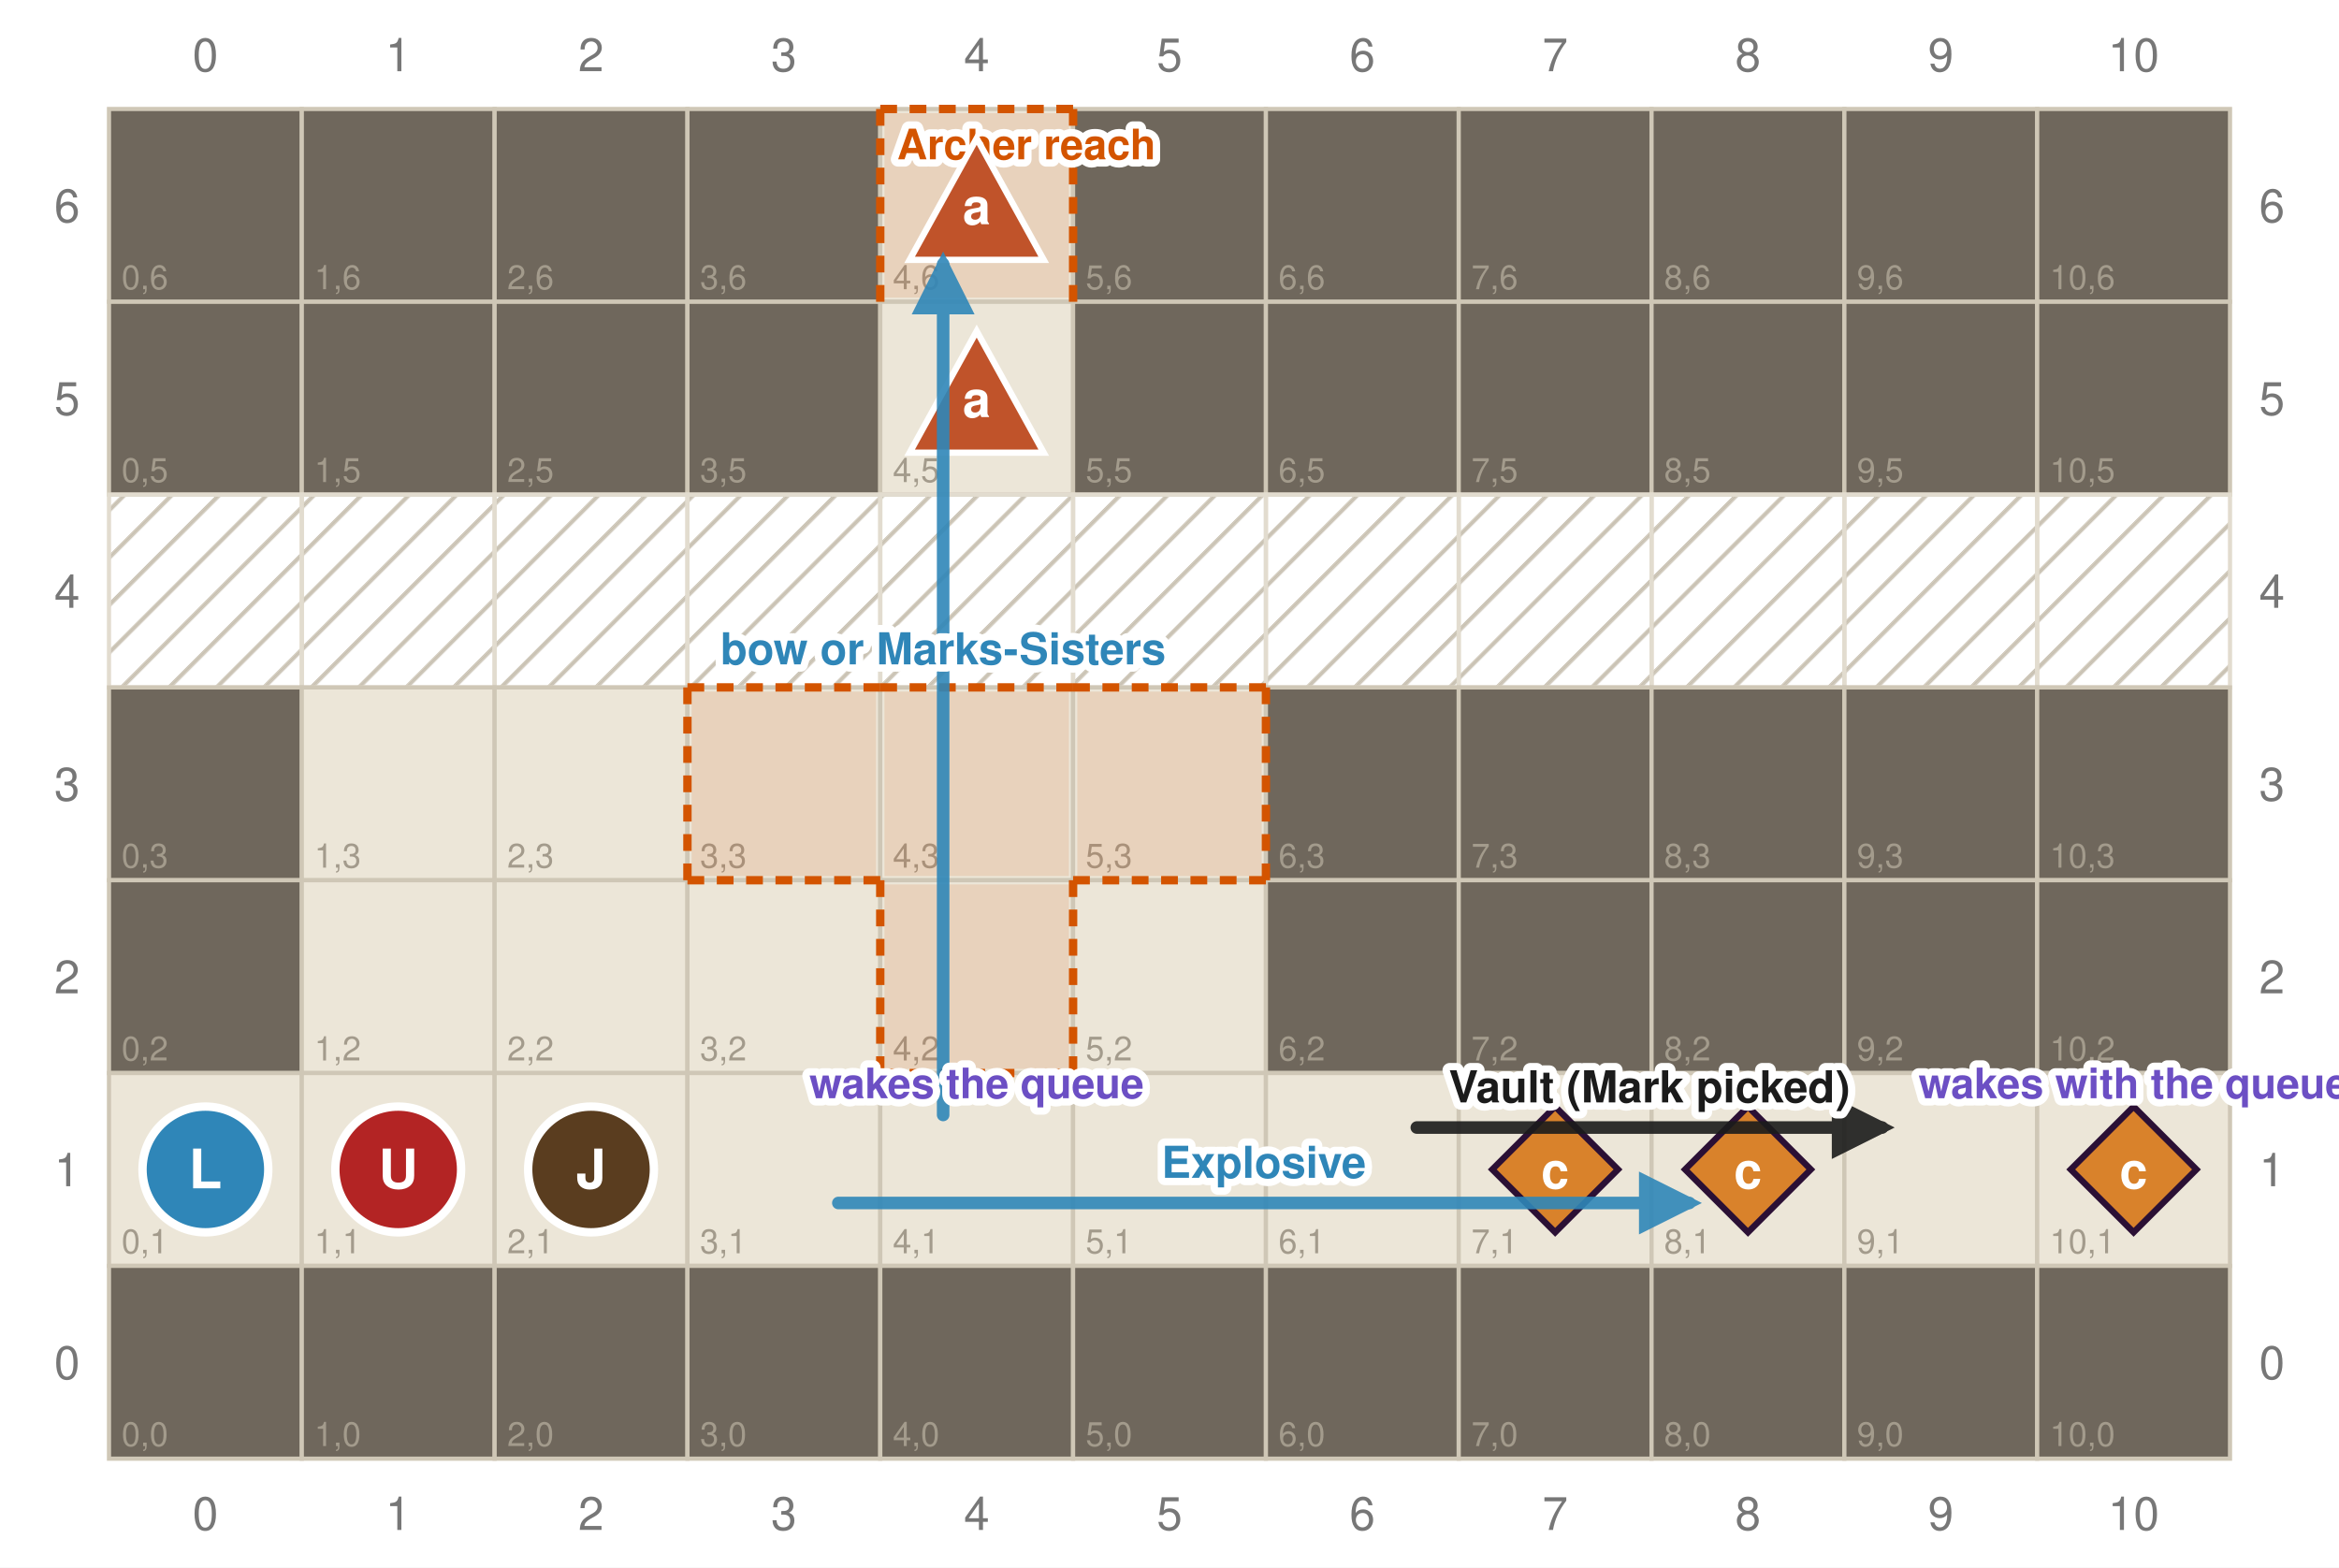
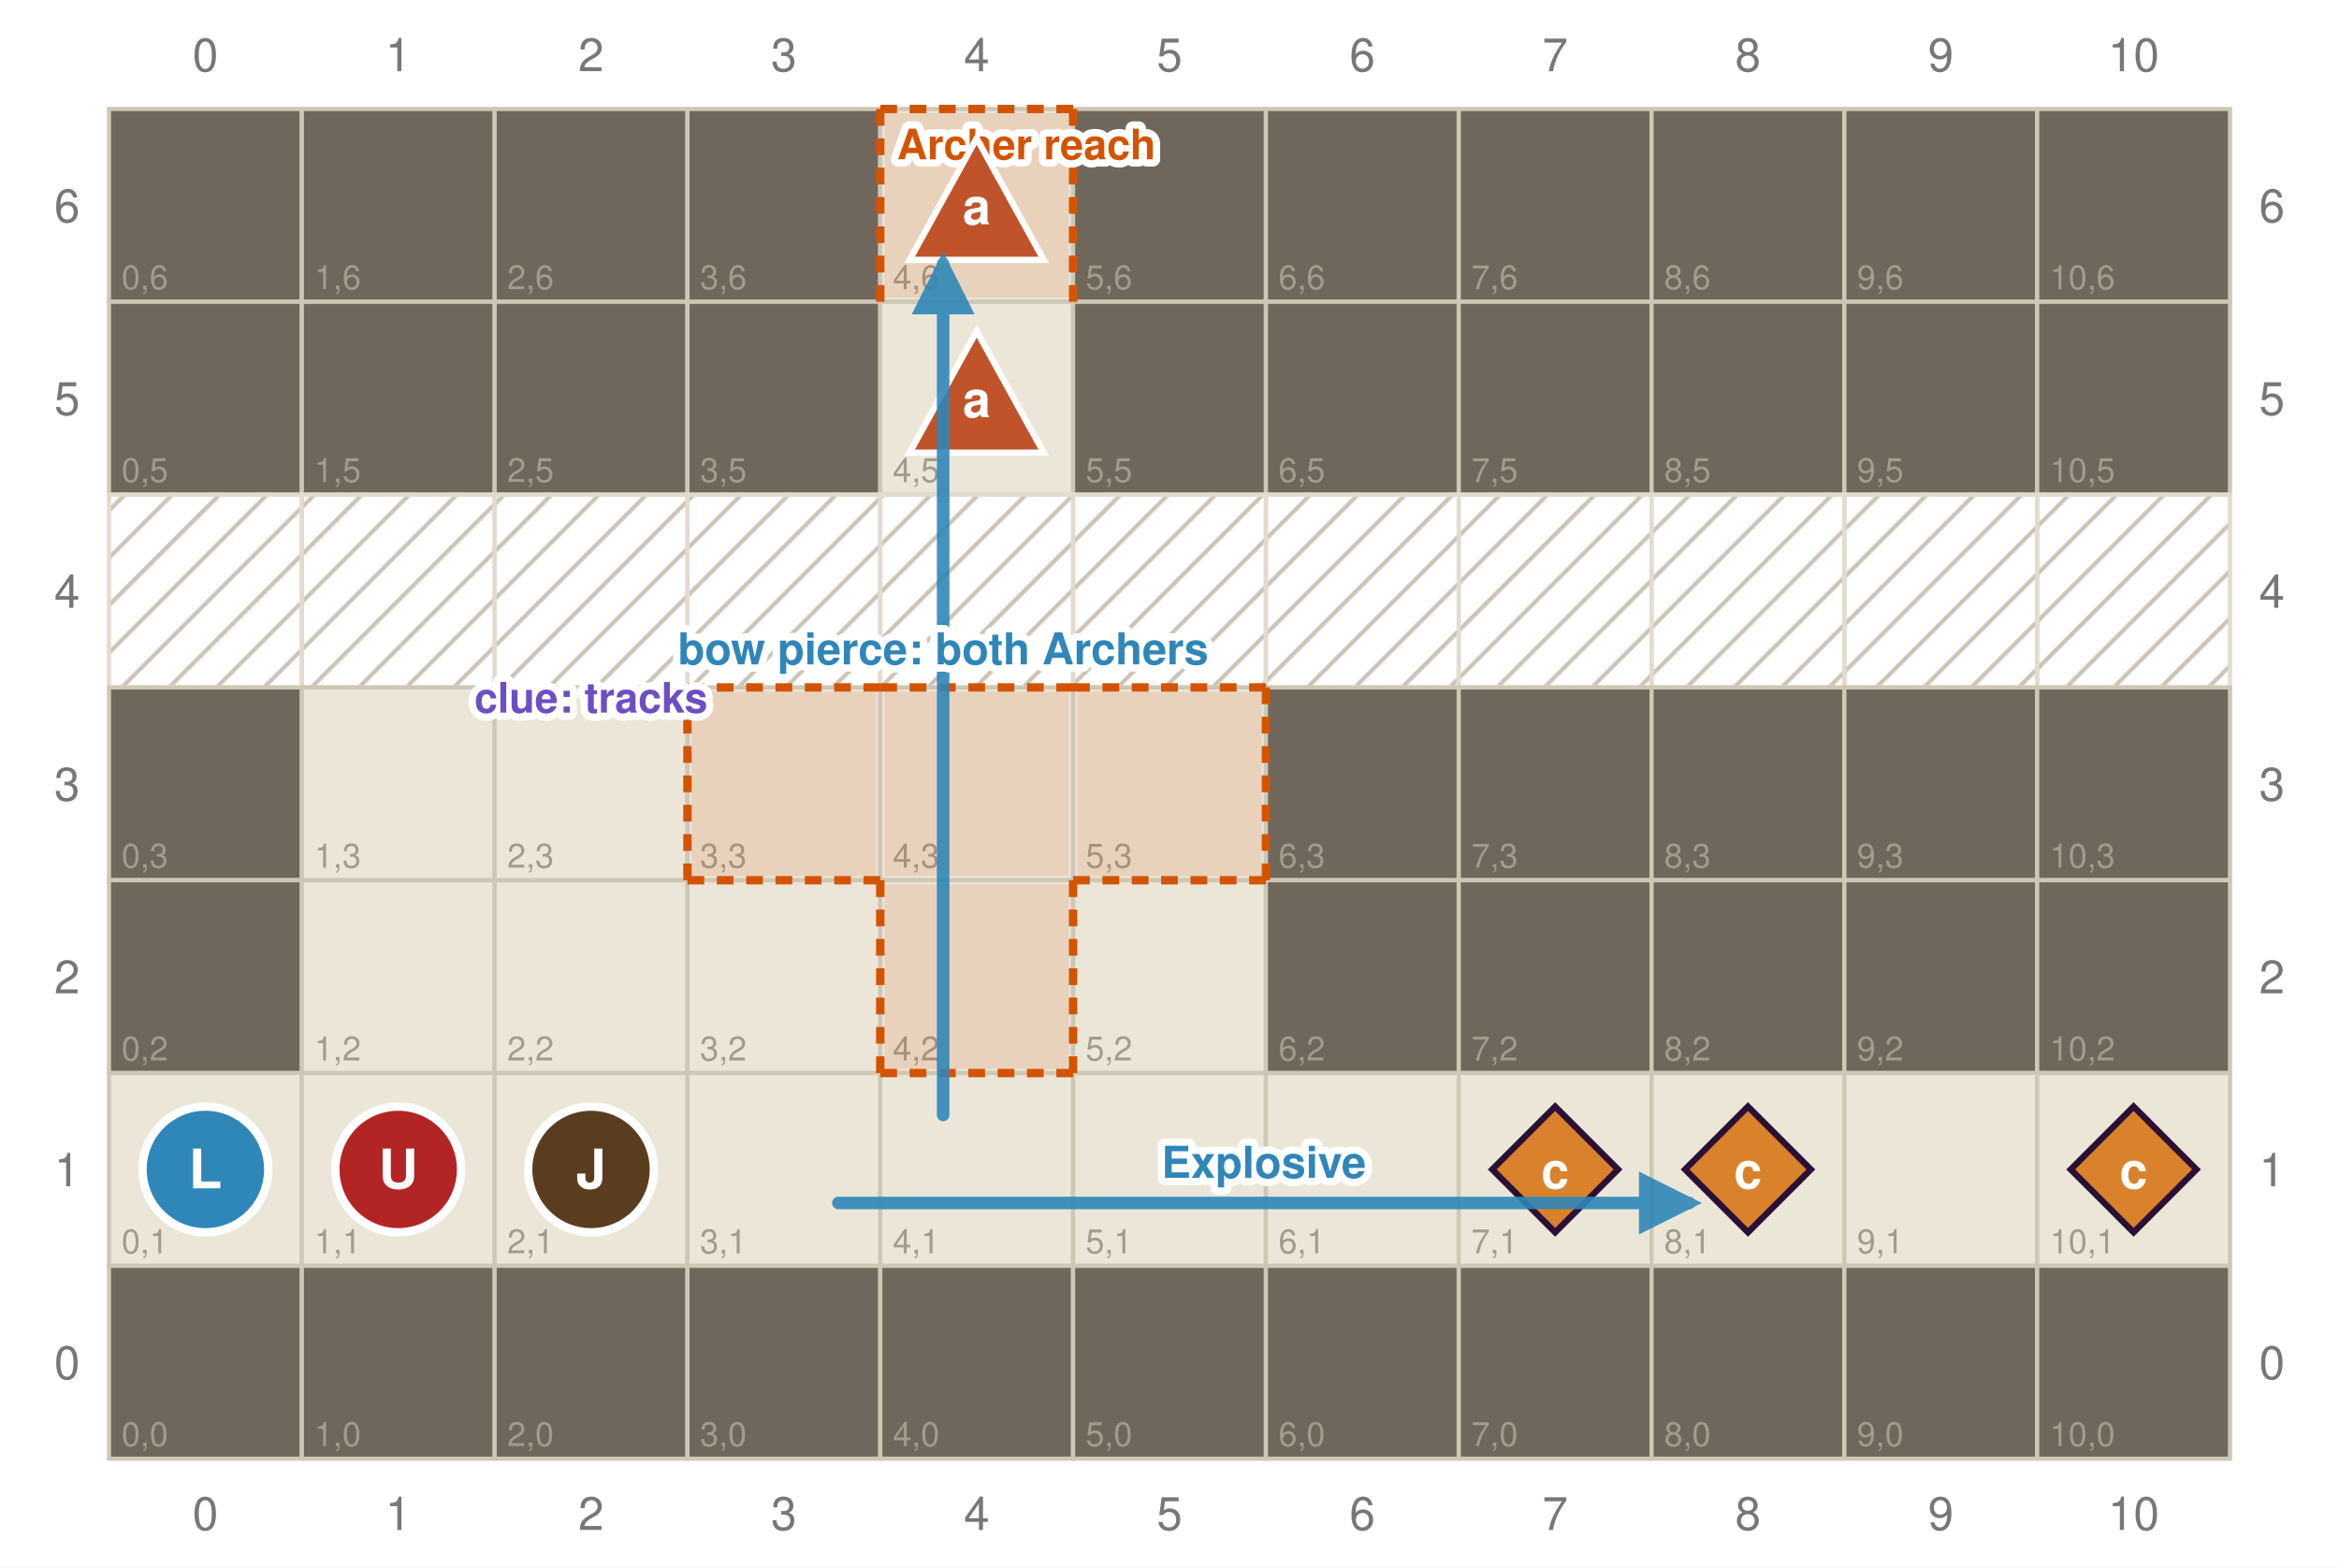
<svg xmlns="http://www.w3.org/2000/svg" viewBox="0 0 558 374" width="558" height="374">
  <defs>
    <marker id="ah" viewBox="0 0 10 10" refX="8" refY="5" markerWidth="5" markerHeight="5" orient="auto-start-reverse">
      <path d="M0,0 L10,5 L0,10 z" fill="context-stroke" />
    </marker>
    <pattern id="gap" width="8" height="8" patternUnits="userSpaceOnUse" patternTransform="rotate(45)">
      <line x1="0" y1="0" x2="0" y2="8" stroke="#c9c2b4" stroke-width="2" />
    </pattern>
  </defs>
  <rect width="558" height="374" fill="#ffffff" />
  <text x="49.0" y="17.0" font-size="11" text-anchor="middle" font-weight="normal" font-family="Segoe UI, Helvetica, Arial, sans-serif" fill="#777">0</text>
  <text x="49.0" y="365.0" font-size="11" text-anchor="middle" font-weight="normal" font-family="Segoe UI, Helvetica, Arial, sans-serif" fill="#777">0</text>
  <text x="95.0" y="17.0" font-size="11" text-anchor="middle" font-weight="normal" font-family="Segoe UI, Helvetica, Arial, sans-serif" fill="#777">1</text>
  <text x="95.0" y="365.0" font-size="11" text-anchor="middle" font-weight="normal" font-family="Segoe UI, Helvetica, Arial, sans-serif" fill="#777">1</text>
  <text x="141.0" y="17.0" font-size="11" text-anchor="middle" font-weight="normal" font-family="Segoe UI, Helvetica, Arial, sans-serif" fill="#777">2</text>
  <text x="141.0" y="365.0" font-size="11" text-anchor="middle" font-weight="normal" font-family="Segoe UI, Helvetica, Arial, sans-serif" fill="#777">2</text>
  <text x="187.0" y="17.0" font-size="11" text-anchor="middle" font-weight="normal" font-family="Segoe UI, Helvetica, Arial, sans-serif" fill="#777">3</text>
  <text x="187.0" y="365.0" font-size="11" text-anchor="middle" font-weight="normal" font-family="Segoe UI, Helvetica, Arial, sans-serif" fill="#777">3</text>
  <text x="233.0" y="17.0" font-size="11" text-anchor="middle" font-weight="normal" font-family="Segoe UI, Helvetica, Arial, sans-serif" fill="#777">4</text>
  <text x="233.0" y="365.0" font-size="11" text-anchor="middle" font-weight="normal" font-family="Segoe UI, Helvetica, Arial, sans-serif" fill="#777">4</text>
  <text x="279.0" y="17.0" font-size="11" text-anchor="middle" font-weight="normal" font-family="Segoe UI, Helvetica, Arial, sans-serif" fill="#777">5</text>
  <text x="279.0" y="365.0" font-size="11" text-anchor="middle" font-weight="normal" font-family="Segoe UI, Helvetica, Arial, sans-serif" fill="#777">5</text>
  <text x="325.0" y="17.0" font-size="11" text-anchor="middle" font-weight="normal" font-family="Segoe UI, Helvetica, Arial, sans-serif" fill="#777">6</text>
  <text x="325.0" y="365.0" font-size="11" text-anchor="middle" font-weight="normal" font-family="Segoe UI, Helvetica, Arial, sans-serif" fill="#777">6</text>
  <text x="371.0" y="17.0" font-size="11" text-anchor="middle" font-weight="normal" font-family="Segoe UI, Helvetica, Arial, sans-serif" fill="#777">7</text>
  <text x="371.0" y="365.0" font-size="11" text-anchor="middle" font-weight="normal" font-family="Segoe UI, Helvetica, Arial, sans-serif" fill="#777">7</text>
  <text x="417.0" y="17.0" font-size="11" text-anchor="middle" font-weight="normal" font-family="Segoe UI, Helvetica, Arial, sans-serif" fill="#777">8</text>
  <text x="417.0" y="365.0" font-size="11" text-anchor="middle" font-weight="normal" font-family="Segoe UI, Helvetica, Arial, sans-serif" fill="#777">8</text>
  <text x="463.0" y="17.0" font-size="11" text-anchor="middle" font-weight="normal" font-family="Segoe UI, Helvetica, Arial, sans-serif" fill="#777">9</text>
  <text x="463.0" y="365.0" font-size="11" text-anchor="middle" font-weight="normal" font-family="Segoe UI, Helvetica, Arial, sans-serif" fill="#777">9</text>
  <text x="509.0" y="17.0" font-size="11" text-anchor="middle" font-weight="normal" font-family="Segoe UI, Helvetica, Arial, sans-serif" fill="#777">10</text>
  <text x="509.0" y="365.0" font-size="11" text-anchor="middle" font-weight="normal" font-family="Segoe UI, Helvetica, Arial, sans-serif" fill="#777">10</text>
  <text x="16.0" y="329.0" font-size="11" text-anchor="middle" font-weight="normal" font-family="Segoe UI, Helvetica, Arial, sans-serif" fill="#777">0</text>
  <text x="542.0" y="329.0" font-size="11" text-anchor="middle" font-weight="normal" font-family="Segoe UI, Helvetica, Arial, sans-serif" fill="#777">0</text>
  <text x="16.0" y="283.0" font-size="11" text-anchor="middle" font-weight="normal" font-family="Segoe UI, Helvetica, Arial, sans-serif" fill="#777">1</text>
  <text x="542.0" y="283.0" font-size="11" text-anchor="middle" font-weight="normal" font-family="Segoe UI, Helvetica, Arial, sans-serif" fill="#777">1</text>
  <text x="16.0" y="237.0" font-size="11" text-anchor="middle" font-weight="normal" font-family="Segoe UI, Helvetica, Arial, sans-serif" fill="#777">2</text>
  <text x="542.0" y="237.0" font-size="11" text-anchor="middle" font-weight="normal" font-family="Segoe UI, Helvetica, Arial, sans-serif" fill="#777">2</text>
  <text x="16.0" y="191.0" font-size="11" text-anchor="middle" font-weight="normal" font-family="Segoe UI, Helvetica, Arial, sans-serif" fill="#777">3</text>
  <text x="542.0" y="191.0" font-size="11" text-anchor="middle" font-weight="normal" font-family="Segoe UI, Helvetica, Arial, sans-serif" fill="#777">3</text>
  <text x="16.0" y="145.0" font-size="11" text-anchor="middle" font-weight="normal" font-family="Segoe UI, Helvetica, Arial, sans-serif" fill="#777">4</text>
  <text x="542.0" y="145.0" font-size="11" text-anchor="middle" font-weight="normal" font-family="Segoe UI, Helvetica, Arial, sans-serif" fill="#777">4</text>
  <text x="16.0" y="99.0" font-size="11" text-anchor="middle" font-weight="normal" font-family="Segoe UI, Helvetica, Arial, sans-serif" fill="#777">5</text>
  <text x="542.0" y="99.0" font-size="11" text-anchor="middle" font-weight="normal" font-family="Segoe UI, Helvetica, Arial, sans-serif" fill="#777">5</text>
  <text x="16.0" y="53.0" font-size="11" text-anchor="middle" font-weight="normal" font-family="Segoe UI, Helvetica, Arial, sans-serif" fill="#777">6</text>
  <text x="542.0" y="53.0" font-size="11" text-anchor="middle" font-weight="normal" font-family="Segoe UI, Helvetica, Arial, sans-serif" fill="#777">6</text>
  <g>
    <rect x="26" y="26" width="46" height="46" fill="#6f675c" stroke="#cfc7b6" stroke-width="1" />
  </g>
  <text x="29.0" y="69.0" font-size="8" text-anchor="start" font-weight="normal" font-family="Segoe UI, Helvetica, Arial, sans-serif" fill="#a39b8c">0,6</text>
  <g>
    <rect x="72" y="26" width="46" height="46" fill="#6f675c" stroke="#cfc7b6" stroke-width="1" />
  </g>
  <text x="75.0" y="69.0" font-size="8" text-anchor="start" font-weight="normal" font-family="Segoe UI, Helvetica, Arial, sans-serif" fill="#a39b8c">1,6</text>
  <g>
    <rect x="118" y="26" width="46" height="46" fill="#6f675c" stroke="#cfc7b6" stroke-width="1" />
  </g>
  <text x="121.0" y="69.0" font-size="8" text-anchor="start" font-weight="normal" font-family="Segoe UI, Helvetica, Arial, sans-serif" fill="#a39b8c">2,6</text>
  <g>
    <rect x="164" y="26" width="46" height="46" fill="#6f675c" stroke="#cfc7b6" stroke-width="1" />
  </g>
  <text x="167.0" y="69.0" font-size="8" text-anchor="start" font-weight="normal" font-family="Segoe UI, Helvetica, Arial, sans-serif" fill="#a39b8c">3,6</text>
  <g>
    <rect x="210" y="26" width="46" height="46" fill="#ece6d8" stroke="#cfc7b6" stroke-width="1" />
  </g>
  <text x="213.0" y="69.0" font-size="8" text-anchor="start" font-weight="normal" font-family="Segoe UI, Helvetica, Arial, sans-serif" fill="#a39b8c">4,6</text>
  <g>
    <rect x="256" y="26" width="46" height="46" fill="#6f675c" stroke="#cfc7b6" stroke-width="1" />
  </g>
  <text x="259.0" y="69.0" font-size="8" text-anchor="start" font-weight="normal" font-family="Segoe UI, Helvetica, Arial, sans-serif" fill="#a39b8c">5,6</text>
  <g>
    <rect x="302" y="26" width="46" height="46" fill="#6f675c" stroke="#cfc7b6" stroke-width="1" />
  </g>
  <text x="305.0" y="69.0" font-size="8" text-anchor="start" font-weight="normal" font-family="Segoe UI, Helvetica, Arial, sans-serif" fill="#a39b8c">6,6</text>
  <g>
    <rect x="348" y="26" width="46" height="46" fill="#6f675c" stroke="#cfc7b6" stroke-width="1" />
  </g>
  <text x="351.0" y="69.0" font-size="8" text-anchor="start" font-weight="normal" font-family="Segoe UI, Helvetica, Arial, sans-serif" fill="#a39b8c">7,6</text>
  <g>
    <rect x="394" y="26" width="46" height="46" fill="#6f675c" stroke="#cfc7b6" stroke-width="1" />
  </g>
  <text x="397.0" y="69.0" font-size="8" text-anchor="start" font-weight="normal" font-family="Segoe UI, Helvetica, Arial, sans-serif" fill="#a39b8c">8,6</text>
  <g>
    <rect x="440" y="26" width="46" height="46" fill="#6f675c" stroke="#cfc7b6" stroke-width="1" />
  </g>
  <text x="443.0" y="69.0" font-size="8" text-anchor="start" font-weight="normal" font-family="Segoe UI, Helvetica, Arial, sans-serif" fill="#a39b8c">9,6</text>
  <g>
    <rect x="486" y="26" width="46" height="46" fill="#6f675c" stroke="#cfc7b6" stroke-width="1" />
  </g>
  <text x="489.0" y="69.0" font-size="8" text-anchor="start" font-weight="normal" font-family="Segoe UI, Helvetica, Arial, sans-serif" fill="#a39b8c">10,6</text>
  <g>
    <rect x="26" y="72" width="46" height="46" fill="#6f675c" stroke="#cfc7b6" stroke-width="1" />
  </g>
  <text x="29.0" y="115.0" font-size="8" text-anchor="start" font-weight="normal" font-family="Segoe UI, Helvetica, Arial, sans-serif" fill="#a39b8c">0,5</text>
  <g>
    <rect x="72" y="72" width="46" height="46" fill="#6f675c" stroke="#cfc7b6" stroke-width="1" />
  </g>
  <text x="75.0" y="115.0" font-size="8" text-anchor="start" font-weight="normal" font-family="Segoe UI, Helvetica, Arial, sans-serif" fill="#a39b8c">1,5</text>
  <g>
    <rect x="118" y="72" width="46" height="46" fill="#6f675c" stroke="#cfc7b6" stroke-width="1" />
  </g>
  <text x="121.0" y="115.0" font-size="8" text-anchor="start" font-weight="normal" font-family="Segoe UI, Helvetica, Arial, sans-serif" fill="#a39b8c">2,5</text>
  <g>
    <rect x="164" y="72" width="46" height="46" fill="#6f675c" stroke="#cfc7b6" stroke-width="1" />
  </g>
  <text x="167.0" y="115.0" font-size="8" text-anchor="start" font-weight="normal" font-family="Segoe UI, Helvetica, Arial, sans-serif" fill="#a39b8c">3,5</text>
  <g>
    <rect x="210" y="72" width="46" height="46" fill="#ece6d8" stroke="#cfc7b6" stroke-width="1" />
  </g>
  <text x="213.0" y="115.0" font-size="8" text-anchor="start" font-weight="normal" font-family="Segoe UI, Helvetica, Arial, sans-serif" fill="#a39b8c">4,5</text>
  <g>
    <rect x="256" y="72" width="46" height="46" fill="#6f675c" stroke="#cfc7b6" stroke-width="1" />
  </g>
  <text x="259.0" y="115.0" font-size="8" text-anchor="start" font-weight="normal" font-family="Segoe UI, Helvetica, Arial, sans-serif" fill="#a39b8c">5,5</text>
  <g>
    <rect x="302" y="72" width="46" height="46" fill="#6f675c" stroke="#cfc7b6" stroke-width="1" />
  </g>
  <text x="305.0" y="115.0" font-size="8" text-anchor="start" font-weight="normal" font-family="Segoe UI, Helvetica, Arial, sans-serif" fill="#a39b8c">6,5</text>
  <g>
    <rect x="348" y="72" width="46" height="46" fill="#6f675c" stroke="#cfc7b6" stroke-width="1" />
  </g>
  <text x="351.0" y="115.0" font-size="8" text-anchor="start" font-weight="normal" font-family="Segoe UI, Helvetica, Arial, sans-serif" fill="#a39b8c">7,5</text>
  <g>
    <rect x="394" y="72" width="46" height="46" fill="#6f675c" stroke="#cfc7b6" stroke-width="1" />
  </g>
  <text x="397.0" y="115.0" font-size="8" text-anchor="start" font-weight="normal" font-family="Segoe UI, Helvetica, Arial, sans-serif" fill="#a39b8c">8,5</text>
  <g>
    <rect x="440" y="72" width="46" height="46" fill="#6f675c" stroke="#cfc7b6" stroke-width="1" />
  </g>
  <text x="443.0" y="115.0" font-size="8" text-anchor="start" font-weight="normal" font-family="Segoe UI, Helvetica, Arial, sans-serif" fill="#a39b8c">9,5</text>
  <g>
    <rect x="486" y="72" width="46" height="46" fill="#6f675c" stroke="#cfc7b6" stroke-width="1" />
  </g>
  <text x="489.0" y="115.0" font-size="8" text-anchor="start" font-weight="normal" font-family="Segoe UI, Helvetica, Arial, sans-serif" fill="#a39b8c">10,5</text>
  <g>
    <rect x="26" y="118" width="46" height="46" fill="url(#gap)" stroke="#e2dccf" stroke-width="1" />
  </g>
  <g>
    <rect x="72" y="118" width="46" height="46" fill="url(#gap)" stroke="#e2dccf" stroke-width="1" />
  </g>
  <g>
    <rect x="118" y="118" width="46" height="46" fill="url(#gap)" stroke="#e2dccf" stroke-width="1" />
  </g>
  <g>
    <rect x="164" y="118" width="46" height="46" fill="url(#gap)" stroke="#e2dccf" stroke-width="1" />
  </g>
  <g>
    <rect x="210" y="118" width="46" height="46" fill="url(#gap)" stroke="#e2dccf" stroke-width="1" />
  </g>
  <g>
    <rect x="256" y="118" width="46" height="46" fill="url(#gap)" stroke="#e2dccf" stroke-width="1" />
  </g>
  <g>
    <rect x="302" y="118" width="46" height="46" fill="url(#gap)" stroke="#e2dccf" stroke-width="1" />
  </g>
  <g>
    <rect x="348" y="118" width="46" height="46" fill="url(#gap)" stroke="#e2dccf" stroke-width="1" />
  </g>
  <g>
    <rect x="394" y="118" width="46" height="46" fill="url(#gap)" stroke="#e2dccf" stroke-width="1" />
  </g>
  <g>
    <rect x="440" y="118" width="46" height="46" fill="url(#gap)" stroke="#e2dccf" stroke-width="1" />
  </g>
  <g>
    <rect x="486" y="118" width="46" height="46" fill="url(#gap)" stroke="#e2dccf" stroke-width="1" />
  </g>
  <g>
    <rect x="26" y="164" width="46" height="46" fill="#6f675c" stroke="#cfc7b6" stroke-width="1" />
  </g>
  <text x="29.0" y="207.0" font-size="8" text-anchor="start" font-weight="normal" font-family="Segoe UI, Helvetica, Arial, sans-serif" fill="#a39b8c">0,3</text>
  <g>
    <rect x="72" y="164" width="46" height="46" fill="#ece6d8" stroke="#cfc7b6" stroke-width="1" />
  </g>
  <text x="75.0" y="207.0" font-size="8" text-anchor="start" font-weight="normal" font-family="Segoe UI, Helvetica, Arial, sans-serif" fill="#a39b8c">1,3</text>
  <g>
    <rect x="118" y="164" width="46" height="46" fill="#ece6d8" stroke="#cfc7b6" stroke-width="1" />
  </g>
  <text x="121.0" y="207.0" font-size="8" text-anchor="start" font-weight="normal" font-family="Segoe UI, Helvetica, Arial, sans-serif" fill="#a39b8c">2,3</text>
  <g>
    <rect x="164" y="164" width="46" height="46" fill="#ece6d8" stroke="#cfc7b6" stroke-width="1" />
  </g>
  <text x="167.0" y="207.0" font-size="8" text-anchor="start" font-weight="normal" font-family="Segoe UI, Helvetica, Arial, sans-serif" fill="#a39b8c">3,3</text>
  <g>
    <rect x="210" y="164" width="46" height="46" fill="#ece6d8" stroke="#cfc7b6" stroke-width="1" />
  </g>
  <text x="213.0" y="207.0" font-size="8" text-anchor="start" font-weight="normal" font-family="Segoe UI, Helvetica, Arial, sans-serif" fill="#a39b8c">4,3</text>
  <g>
    <rect x="256" y="164" width="46" height="46" fill="#ece6d8" stroke="#cfc7b6" stroke-width="1" />
  </g>
  <text x="259.0" y="207.0" font-size="8" text-anchor="start" font-weight="normal" font-family="Segoe UI, Helvetica, Arial, sans-serif" fill="#a39b8c">5,3</text>
  <g>
    <rect x="302" y="164" width="46" height="46" fill="#6f675c" stroke="#cfc7b6" stroke-width="1" />
  </g>
  <text x="305.0" y="207.0" font-size="8" text-anchor="start" font-weight="normal" font-family="Segoe UI, Helvetica, Arial, sans-serif" fill="#a39b8c">6,3</text>
  <g>
    <rect x="348" y="164" width="46" height="46" fill="#6f675c" stroke="#cfc7b6" stroke-width="1" />
  </g>
  <text x="351.0" y="207.0" font-size="8" text-anchor="start" font-weight="normal" font-family="Segoe UI, Helvetica, Arial, sans-serif" fill="#a39b8c">7,3</text>
  <g>
    <rect x="394" y="164" width="46" height="46" fill="#6f675c" stroke="#cfc7b6" stroke-width="1" />
  </g>
  <text x="397.0" y="207.0" font-size="8" text-anchor="start" font-weight="normal" font-family="Segoe UI, Helvetica, Arial, sans-serif" fill="#a39b8c">8,3</text>
  <g>
    <rect x="440" y="164" width="46" height="46" fill="#6f675c" stroke="#cfc7b6" stroke-width="1" />
  </g>
  <text x="443.0" y="207.0" font-size="8" text-anchor="start" font-weight="normal" font-family="Segoe UI, Helvetica, Arial, sans-serif" fill="#a39b8c">9,3</text>
  <g>
    <rect x="486" y="164" width="46" height="46" fill="#6f675c" stroke="#cfc7b6" stroke-width="1" />
  </g>
  <text x="489.0" y="207.0" font-size="8" text-anchor="start" font-weight="normal" font-family="Segoe UI, Helvetica, Arial, sans-serif" fill="#a39b8c">10,3</text>
  <g>
    <rect x="26" y="210" width="46" height="46" fill="#6f675c" stroke="#cfc7b6" stroke-width="1" />
  </g>
  <text x="29.0" y="253.0" font-size="8" text-anchor="start" font-weight="normal" font-family="Segoe UI, Helvetica, Arial, sans-serif" fill="#a39b8c">0,2</text>
  <g>
    <rect x="72" y="210" width="46" height="46" fill="#ece6d8" stroke="#cfc7b6" stroke-width="1" />
  </g>
  <text x="75.0" y="253.0" font-size="8" text-anchor="start" font-weight="normal" font-family="Segoe UI, Helvetica, Arial, sans-serif" fill="#a39b8c">1,2</text>
  <g>
    <rect x="118" y="210" width="46" height="46" fill="#ece6d8" stroke="#cfc7b6" stroke-width="1" />
  </g>
  <text x="121.0" y="253.0" font-size="8" text-anchor="start" font-weight="normal" font-family="Segoe UI, Helvetica, Arial, sans-serif" fill="#a39b8c">2,2</text>
  <g>
    <rect x="164" y="210" width="46" height="46" fill="#ece6d8" stroke="#cfc7b6" stroke-width="1" />
  </g>
  <text x="167.0" y="253.0" font-size="8" text-anchor="start" font-weight="normal" font-family="Segoe UI, Helvetica, Arial, sans-serif" fill="#a39b8c">3,2</text>
  <g>
    <rect x="210" y="210" width="46" height="46" fill="#ece6d8" stroke="#cfc7b6" stroke-width="1" />
  </g>
  <text x="213.0" y="253.0" font-size="8" text-anchor="start" font-weight="normal" font-family="Segoe UI, Helvetica, Arial, sans-serif" fill="#a39b8c">4,2</text>
  <g>
    <rect x="256" y="210" width="46" height="46" fill="#ece6d8" stroke="#cfc7b6" stroke-width="1" />
  </g>
  <text x="259.0" y="253.0" font-size="8" text-anchor="start" font-weight="normal" font-family="Segoe UI, Helvetica, Arial, sans-serif" fill="#a39b8c">5,2</text>
  <g>
    <rect x="302" y="210" width="46" height="46" fill="#6f675c" stroke="#cfc7b6" stroke-width="1" />
  </g>
  <text x="305.0" y="253.0" font-size="8" text-anchor="start" font-weight="normal" font-family="Segoe UI, Helvetica, Arial, sans-serif" fill="#a39b8c">6,2</text>
  <g>
    <rect x="348" y="210" width="46" height="46" fill="#6f675c" stroke="#cfc7b6" stroke-width="1" />
  </g>
  <text x="351.0" y="253.0" font-size="8" text-anchor="start" font-weight="normal" font-family="Segoe UI, Helvetica, Arial, sans-serif" fill="#a39b8c">7,2</text>
  <g>
    <rect x="394" y="210" width="46" height="46" fill="#6f675c" stroke="#cfc7b6" stroke-width="1" />
  </g>
  <text x="397.0" y="253.0" font-size="8" text-anchor="start" font-weight="normal" font-family="Segoe UI, Helvetica, Arial, sans-serif" fill="#a39b8c">8,2</text>
  <g>
    <rect x="440" y="210" width="46" height="46" fill="#6f675c" stroke="#cfc7b6" stroke-width="1" />
  </g>
  <text x="443.0" y="253.0" font-size="8" text-anchor="start" font-weight="normal" font-family="Segoe UI, Helvetica, Arial, sans-serif" fill="#a39b8c">9,2</text>
  <g>
    <rect x="486" y="210" width="46" height="46" fill="#6f675c" stroke="#cfc7b6" stroke-width="1" />
  </g>
  <text x="489.0" y="253.0" font-size="8" text-anchor="start" font-weight="normal" font-family="Segoe UI, Helvetica, Arial, sans-serif" fill="#a39b8c">10,2</text>
  <g>
    <rect x="26" y="256" width="46" height="46" fill="#ece6d8" stroke="#cfc7b6" stroke-width="1" />
  </g>
  <text x="29.0" y="299.0" font-size="8" text-anchor="start" font-weight="normal" font-family="Segoe UI, Helvetica, Arial, sans-serif" fill="#a39b8c">0,1</text>
  <g>
    <rect x="72" y="256" width="46" height="46" fill="#ece6d8" stroke="#cfc7b6" stroke-width="1" />
  </g>
  <text x="75.0" y="299.0" font-size="8" text-anchor="start" font-weight="normal" font-family="Segoe UI, Helvetica, Arial, sans-serif" fill="#a39b8c">1,1</text>
  <g>
    <rect x="118" y="256" width="46" height="46" fill="#ece6d8" stroke="#cfc7b6" stroke-width="1" />
  </g>
  <text x="121.0" y="299.0" font-size="8" text-anchor="start" font-weight="normal" font-family="Segoe UI, Helvetica, Arial, sans-serif" fill="#a39b8c">2,1</text>
  <g>
    <rect x="164" y="256" width="46" height="46" fill="#ece6d8" stroke="#cfc7b6" stroke-width="1" />
  </g>
  <text x="167.0" y="299.0" font-size="8" text-anchor="start" font-weight="normal" font-family="Segoe UI, Helvetica, Arial, sans-serif" fill="#a39b8c">3,1</text>
  <g>
    <rect x="210" y="256" width="46" height="46" fill="#ece6d8" stroke="#cfc7b6" stroke-width="1" />
  </g>
  <text x="213.0" y="299.0" font-size="8" text-anchor="start" font-weight="normal" font-family="Segoe UI, Helvetica, Arial, sans-serif" fill="#a39b8c">4,1</text>
  <g>
    <rect x="256" y="256" width="46" height="46" fill="#ece6d8" stroke="#cfc7b6" stroke-width="1" />
  </g>
  <text x="259.0" y="299.0" font-size="8" text-anchor="start" font-weight="normal" font-family="Segoe UI, Helvetica, Arial, sans-serif" fill="#a39b8c">5,1</text>
  <g>
    <rect x="302" y="256" width="46" height="46" fill="#ece6d8" stroke="#cfc7b6" stroke-width="1" />
  </g>
  <text x="305.0" y="299.0" font-size="8" text-anchor="start" font-weight="normal" font-family="Segoe UI, Helvetica, Arial, sans-serif" fill="#a39b8c">6,1</text>
  <g>
    <rect x="348" y="256" width="46" height="46" fill="#ece6d8" stroke="#cfc7b6" stroke-width="1" />
  </g>
  <text x="351.0" y="299.0" font-size="8" text-anchor="start" font-weight="normal" font-family="Segoe UI, Helvetica, Arial, sans-serif" fill="#a39b8c">7,1</text>
  <g>
    <rect x="394" y="256" width="46" height="46" fill="#ece6d8" stroke="#cfc7b6" stroke-width="1" />
  </g>
  <text x="397.0" y="299.0" font-size="8" text-anchor="start" font-weight="normal" font-family="Segoe UI, Helvetica, Arial, sans-serif" fill="#a39b8c">8,1</text>
  <g>
    <rect x="440" y="256" width="46" height="46" fill="#ece6d8" stroke="#cfc7b6" stroke-width="1" />
  </g>
  <text x="443.0" y="299.0" font-size="8" text-anchor="start" font-weight="normal" font-family="Segoe UI, Helvetica, Arial, sans-serif" fill="#a39b8c">9,1</text>
  <g>
    <rect x="486" y="256" width="46" height="46" fill="#ece6d8" stroke="#cfc7b6" stroke-width="1" />
  </g>
  <text x="489.0" y="299.0" font-size="8" text-anchor="start" font-weight="normal" font-family="Segoe UI, Helvetica, Arial, sans-serif" fill="#a39b8c">10,1</text>
  <g>
    <rect x="26" y="302" width="46" height="46" fill="#6f675c" stroke="#cfc7b6" stroke-width="1" />
  </g>
  <text x="29.0" y="345.0" font-size="8" text-anchor="start" font-weight="normal" font-family="Segoe UI, Helvetica, Arial, sans-serif" fill="#a39b8c">0,0</text>
  <g>
    <rect x="72" y="302" width="46" height="46" fill="#6f675c" stroke="#cfc7b6" stroke-width="1" />
  </g>
  <text x="75.0" y="345.0" font-size="8" text-anchor="start" font-weight="normal" font-family="Segoe UI, Helvetica, Arial, sans-serif" fill="#a39b8c">1,0</text>
  <g>
    <rect x="118" y="302" width="46" height="46" fill="#6f675c" stroke="#cfc7b6" stroke-width="1" />
  </g>
  <text x="121.0" y="345.0" font-size="8" text-anchor="start" font-weight="normal" font-family="Segoe UI, Helvetica, Arial, sans-serif" fill="#a39b8c">2,0</text>
  <g>
    <rect x="164" y="302" width="46" height="46" fill="#6f675c" stroke="#cfc7b6" stroke-width="1" />
  </g>
  <text x="167.0" y="345.0" font-size="8" text-anchor="start" font-weight="normal" font-family="Segoe UI, Helvetica, Arial, sans-serif" fill="#a39b8c">3,0</text>
  <g>
    <rect x="210" y="302" width="46" height="46" fill="#6f675c" stroke="#cfc7b6" stroke-width="1" />
  </g>
  <text x="213.0" y="345.0" font-size="8" text-anchor="start" font-weight="normal" font-family="Segoe UI, Helvetica, Arial, sans-serif" fill="#a39b8c">4,0</text>
  <g>
    <rect x="256" y="302" width="46" height="46" fill="#6f675c" stroke="#cfc7b6" stroke-width="1" />
  </g>
  <text x="259.0" y="345.0" font-size="8" text-anchor="start" font-weight="normal" font-family="Segoe UI, Helvetica, Arial, sans-serif" fill="#a39b8c">5,0</text>
  <g>
    <rect x="302" y="302" width="46" height="46" fill="#6f675c" stroke="#cfc7b6" stroke-width="1" />
  </g>
  <text x="305.0" y="345.0" font-size="8" text-anchor="start" font-weight="normal" font-family="Segoe UI, Helvetica, Arial, sans-serif" fill="#a39b8c">6,0</text>
  <g>
    <rect x="348" y="302" width="46" height="46" fill="#6f675c" stroke="#cfc7b6" stroke-width="1" />
  </g>
  <text x="351.0" y="345.0" font-size="8" text-anchor="start" font-weight="normal" font-family="Segoe UI, Helvetica, Arial, sans-serif" fill="#a39b8c">7,0</text>
  <g>
    <rect x="394" y="302" width="46" height="46" fill="#6f675c" stroke="#cfc7b6" stroke-width="1" />
  </g>
  <text x="397.0" y="345.0" font-size="8" text-anchor="start" font-weight="normal" font-family="Segoe UI, Helvetica, Arial, sans-serif" fill="#a39b8c">8,0</text>
  <g>
    <rect x="440" y="302" width="46" height="46" fill="#6f675c" stroke="#cfc7b6" stroke-width="1" />
  </g>
  <text x="443.0" y="345.0" font-size="8" text-anchor="start" font-weight="normal" font-family="Segoe UI, Helvetica, Arial, sans-serif" fill="#a39b8c">9,0</text>
  <g>
    <rect x="486" y="302" width="46" height="46" fill="#6f675c" stroke="#cfc7b6" stroke-width="1" />
  </g>
  <text x="489.0" y="345.0" font-size="8" text-anchor="start" font-weight="normal" font-family="Segoe UI, Helvetica, Arial, sans-serif" fill="#a39b8c">10,0</text>
  <rect x="211" y="27" width="44" height="44" fill="#d35400" fill-opacity="0.13" />
  <rect x="165" y="165" width="44" height="44" fill="#d35400" fill-opacity="0.13" />
  <rect x="211" y="165" width="44" height="44" fill="#d35400" fill-opacity="0.13" />
  <rect x="257" y="165" width="44" height="44" fill="#d35400" fill-opacity="0.13" />
  <rect x="211" y="211" width="44" height="44" fill="#d35400" fill-opacity="0.13" />
  <line x1="210" y1="26" x2="256" y2="26" stroke="#d35400" stroke-width="2" stroke-dasharray="4 3" />
  <line x1="210" y1="26" x2="210" y2="72" stroke="#d35400" stroke-width="2" stroke-dasharray="4 3" />
  <line x1="256" y1="26" x2="256" y2="72" stroke="#d35400" stroke-width="2" stroke-dasharray="4 3" />
  <line x1="164" y1="164" x2="210" y2="164" stroke="#d35400" stroke-width="2" stroke-dasharray="4 3" />
  <line x1="164" y1="210" x2="210" y2="210" stroke="#d35400" stroke-width="2" stroke-dasharray="4 3" />
  <line x1="164" y1="164" x2="164" y2="210" stroke="#d35400" stroke-width="2" stroke-dasharray="4 3" />
  <line x1="210" y1="164" x2="256" y2="164" stroke="#d35400" stroke-width="2" stroke-dasharray="4 3" />
  <line x1="256" y1="164" x2="302" y2="164" stroke="#d35400" stroke-width="2" stroke-dasharray="4 3" />
  <line x1="256" y1="210" x2="302" y2="210" stroke="#d35400" stroke-width="2" stroke-dasharray="4 3" />
  <line x1="302" y1="164" x2="302" y2="210" stroke="#d35400" stroke-width="2" stroke-dasharray="4 3" />
  <line x1="210" y1="256" x2="256" y2="256" stroke="#d35400" stroke-width="2" stroke-dasharray="4 3" />
  <line x1="210" y1="210" x2="210" y2="256" stroke="#d35400" stroke-width="2" stroke-dasharray="4 3" />
  <line x1="256" y1="210" x2="256" y2="256" stroke="#d35400" stroke-width="2" stroke-dasharray="4 3" />
  <text x="214.0" y="38.0" font-size="10" text-anchor="start" font-weight="bold" font-family="Segoe UI, Helvetica, Arial, sans-serif" fill="#ffffff" stroke="#ffffff" stroke-width="3.5" stroke-linejoin="round">Archer reach</text>
  <text x="214.0" y="38.0" font-size="10" text-anchor="start" font-weight="bold" font-family="Segoe UI, Helvetica, Arial, sans-serif" fill="#d35400">Archer reach</text>
  <g>
    <path d="M233.0,33.0 L249.0,62.0 L217.0,62.0 z" fill="#c0532a" stroke="#fff" stroke-width="1.5" />
  </g>
  <text x="233.0" y="53.5" font-size="12" text-anchor="middle" font-weight="bold" font-family="Segoe UI, Helvetica, Arial, sans-serif" fill="#fff">a</text>
  <g>
    <path d="M233.0,79.0 L249.0,108.0 L217.0,108.0 z" fill="#c0532a" stroke="#fff" stroke-width="1.5" />
  </g>
  <text x="233.0" y="99.5" font-size="12" text-anchor="middle" font-weight="bold" font-family="Segoe UI, Helvetica, Arial, sans-serif" fill="#fff">a</text>
  <g>
    <circle cx="49.0" cy="279.0" r="15" fill="#2f86b8" stroke="#fff" stroke-width="2" />
  </g>
  <text x="49.0" y="283.5" font-size="13" text-anchor="middle" font-weight="bold" font-family="Segoe UI, Helvetica, Arial, sans-serif" fill="#fff">L</text>
  <g>
    <circle cx="95.0" cy="279.0" r="15" fill="#b32424" stroke="#fff" stroke-width="2" />
  </g>
  <text x="95.0" y="283.5" font-size="13" text-anchor="middle" font-weight="bold" font-family="Segoe UI, Helvetica, Arial, sans-serif" fill="#fff">U</text>
  <g>
    <circle cx="141.0" cy="279.0" r="15" fill="#5a3d1f" stroke="#fff" stroke-width="2" />
  </g>
  <text x="141.0" y="283.5" font-size="13" text-anchor="middle" font-weight="bold" font-family="Segoe UI, Helvetica, Arial, sans-serif" fill="#fff">J</text>
  <g>
    <path d="M371.0,264.0 L386.0,279.0 L371.0,294.0 L356.0,279.0 z" fill="#d9822b" stroke="#2b1035" stroke-width="1.5" />
  </g>
  <text x="371.0" y="283.5" font-size="12" text-anchor="middle" font-weight="bold" font-family="Segoe UI, Helvetica, Arial, sans-serif" fill="#fff">c</text>
  <g>
    <path d="M417.0,264.0 L432.0,279.0 L417.0,294.0 L402.0,279.0 z" fill="#d9822b" stroke="#2b1035" stroke-width="1.5" />
  </g>
  <text x="417.0" y="283.5" font-size="12" text-anchor="middle" font-weight="bold" font-family="Segoe UI, Helvetica, Arial, sans-serif" fill="#fff">c</text>
  <g>
    <path d="M509.0,264.0 L524.0,279.0 L509.0,294.0 L494.0,279.0 z" fill="#d9822b" stroke="#2b1035" stroke-width="1.5" />
  </g>
  <text x="509.0" y="283.5" font-size="12" text-anchor="middle" font-weight="bold" font-family="Segoe UI, Helvetica, Arial, sans-serif" fill="#fff">c</text>
  <polyline points="225.0,266.0 225.0,63.0" fill="none" stroke="#2f86b8" stroke-width="3" stroke-linecap="round" stroke-linejoin="round" marker-end="url(#ah)" opacity="0.9" />
-   <text x="225.0" y="158.5" font-size="10.5" text-anchor="middle" font-weight="bold" font-family="Segoe UI, Helvetica, Arial, sans-serif" fill="#ffffff" stroke="#ffffff" stroke-width="3.5" stroke-linejoin="round">bow or Marks-Sisters</text>
-   <text x="225.0" y="158.5" font-size="10.5" text-anchor="middle" font-weight="bold" font-family="Segoe UI, Helvetica, Arial, sans-serif" fill="#2f86b8">bow or Marks-Sisters</text>
+   <text x="225.0" y="158.5" font-size="10.5" text-anchor="middle" font-weight="bold" font-family="Segoe UI, Helvetica, Arial, sans-serif" fill="#ffffff" stroke="#ffffff" stroke-width="3.5" stroke-linejoin="round">bow pierce: both Archers</text>
+   <text x="225.0" y="158.5" font-size="10.5" text-anchor="middle" font-weight="bold" font-family="Segoe UI, Helvetica, Arial, sans-serif" fill="#2f86b8">bow pierce: both Archers</text>
  <polyline points="200.0,287.0 403.0,287.0" fill="none" stroke="#2f86b8" stroke-width="3" stroke-linecap="round" stroke-linejoin="round" marker-end="url(#ah)" opacity="0.9" />
  <text x="301.5" y="281.0" font-size="10.5" text-anchor="middle" font-weight="bold" font-family="Segoe UI, Helvetica, Arial, sans-serif" fill="#ffffff" stroke="#ffffff" stroke-width="3.5" stroke-linejoin="round">Explosive</text>
  <text x="301.5" y="281.0" font-size="10.5" text-anchor="middle" font-weight="bold" font-family="Segoe UI, Helvetica, Arial, sans-serif" fill="#2f86b8">Explosive</text>
-   <polyline points="338.0,269.0 449.0,269.0" fill="none" stroke="#1b1b1b" stroke-width="3" stroke-linecap="round" stroke-linejoin="round" marker-end="url(#ah)" opacity="0.9" />
-   <text x="393.5" y="263.0" font-size="10.5" text-anchor="middle" font-weight="bold" font-family="Segoe UI, Helvetica, Arial, sans-serif" fill="#ffffff" stroke="#ffffff" stroke-width="3.5" stroke-linejoin="round">Vault (Mark picked)</text>
-   <text x="393.5" y="263.0" font-size="10.5" text-anchor="middle" font-weight="bold" font-family="Segoe UI, Helvetica, Arial, sans-serif" fill="#1b1b1b">Vault (Mark picked)</text>
-   <text x="509.0" y="262.0" font-size="10" text-anchor="middle" font-weight="bold" font-family="Segoe UI, Helvetica, Arial, sans-serif" fill="#ffffff" stroke="#ffffff" stroke-width="3.5" stroke-linejoin="round">wakes with the queue</text>
-   <text x="509.0" y="262.0" font-size="10" text-anchor="middle" font-weight="bold" font-family="Segoe UI, Helvetica, Arial, sans-serif" fill="#6c4fc4">wakes with the queue</text>
-   <text x="233.0" y="262.0" font-size="10" text-anchor="middle" font-weight="bold" font-family="Segoe UI, Helvetica, Arial, sans-serif" fill="#ffffff" stroke="#ffffff" stroke-width="3.5" stroke-linejoin="round">wakes the queue</text>
-   <text x="233.0" y="262.0" font-size="10" text-anchor="middle" font-weight="bold" font-family="Segoe UI, Helvetica, Arial, sans-serif" fill="#6c4fc4">wakes the queue</text>
+   <text x="141.0" y="170.0" font-size="10" text-anchor="middle" font-weight="bold" font-family="Segoe UI, Helvetica, Arial, sans-serif" fill="#ffffff" stroke="#ffffff" stroke-width="3.5" stroke-linejoin="round">clue: tracks</text>
+   <text x="141.0" y="170.0" font-size="10" text-anchor="middle" font-weight="bold" font-family="Segoe UI, Helvetica, Arial, sans-serif" fill="#6c4fc4">clue: tracks</text>
</svg>
